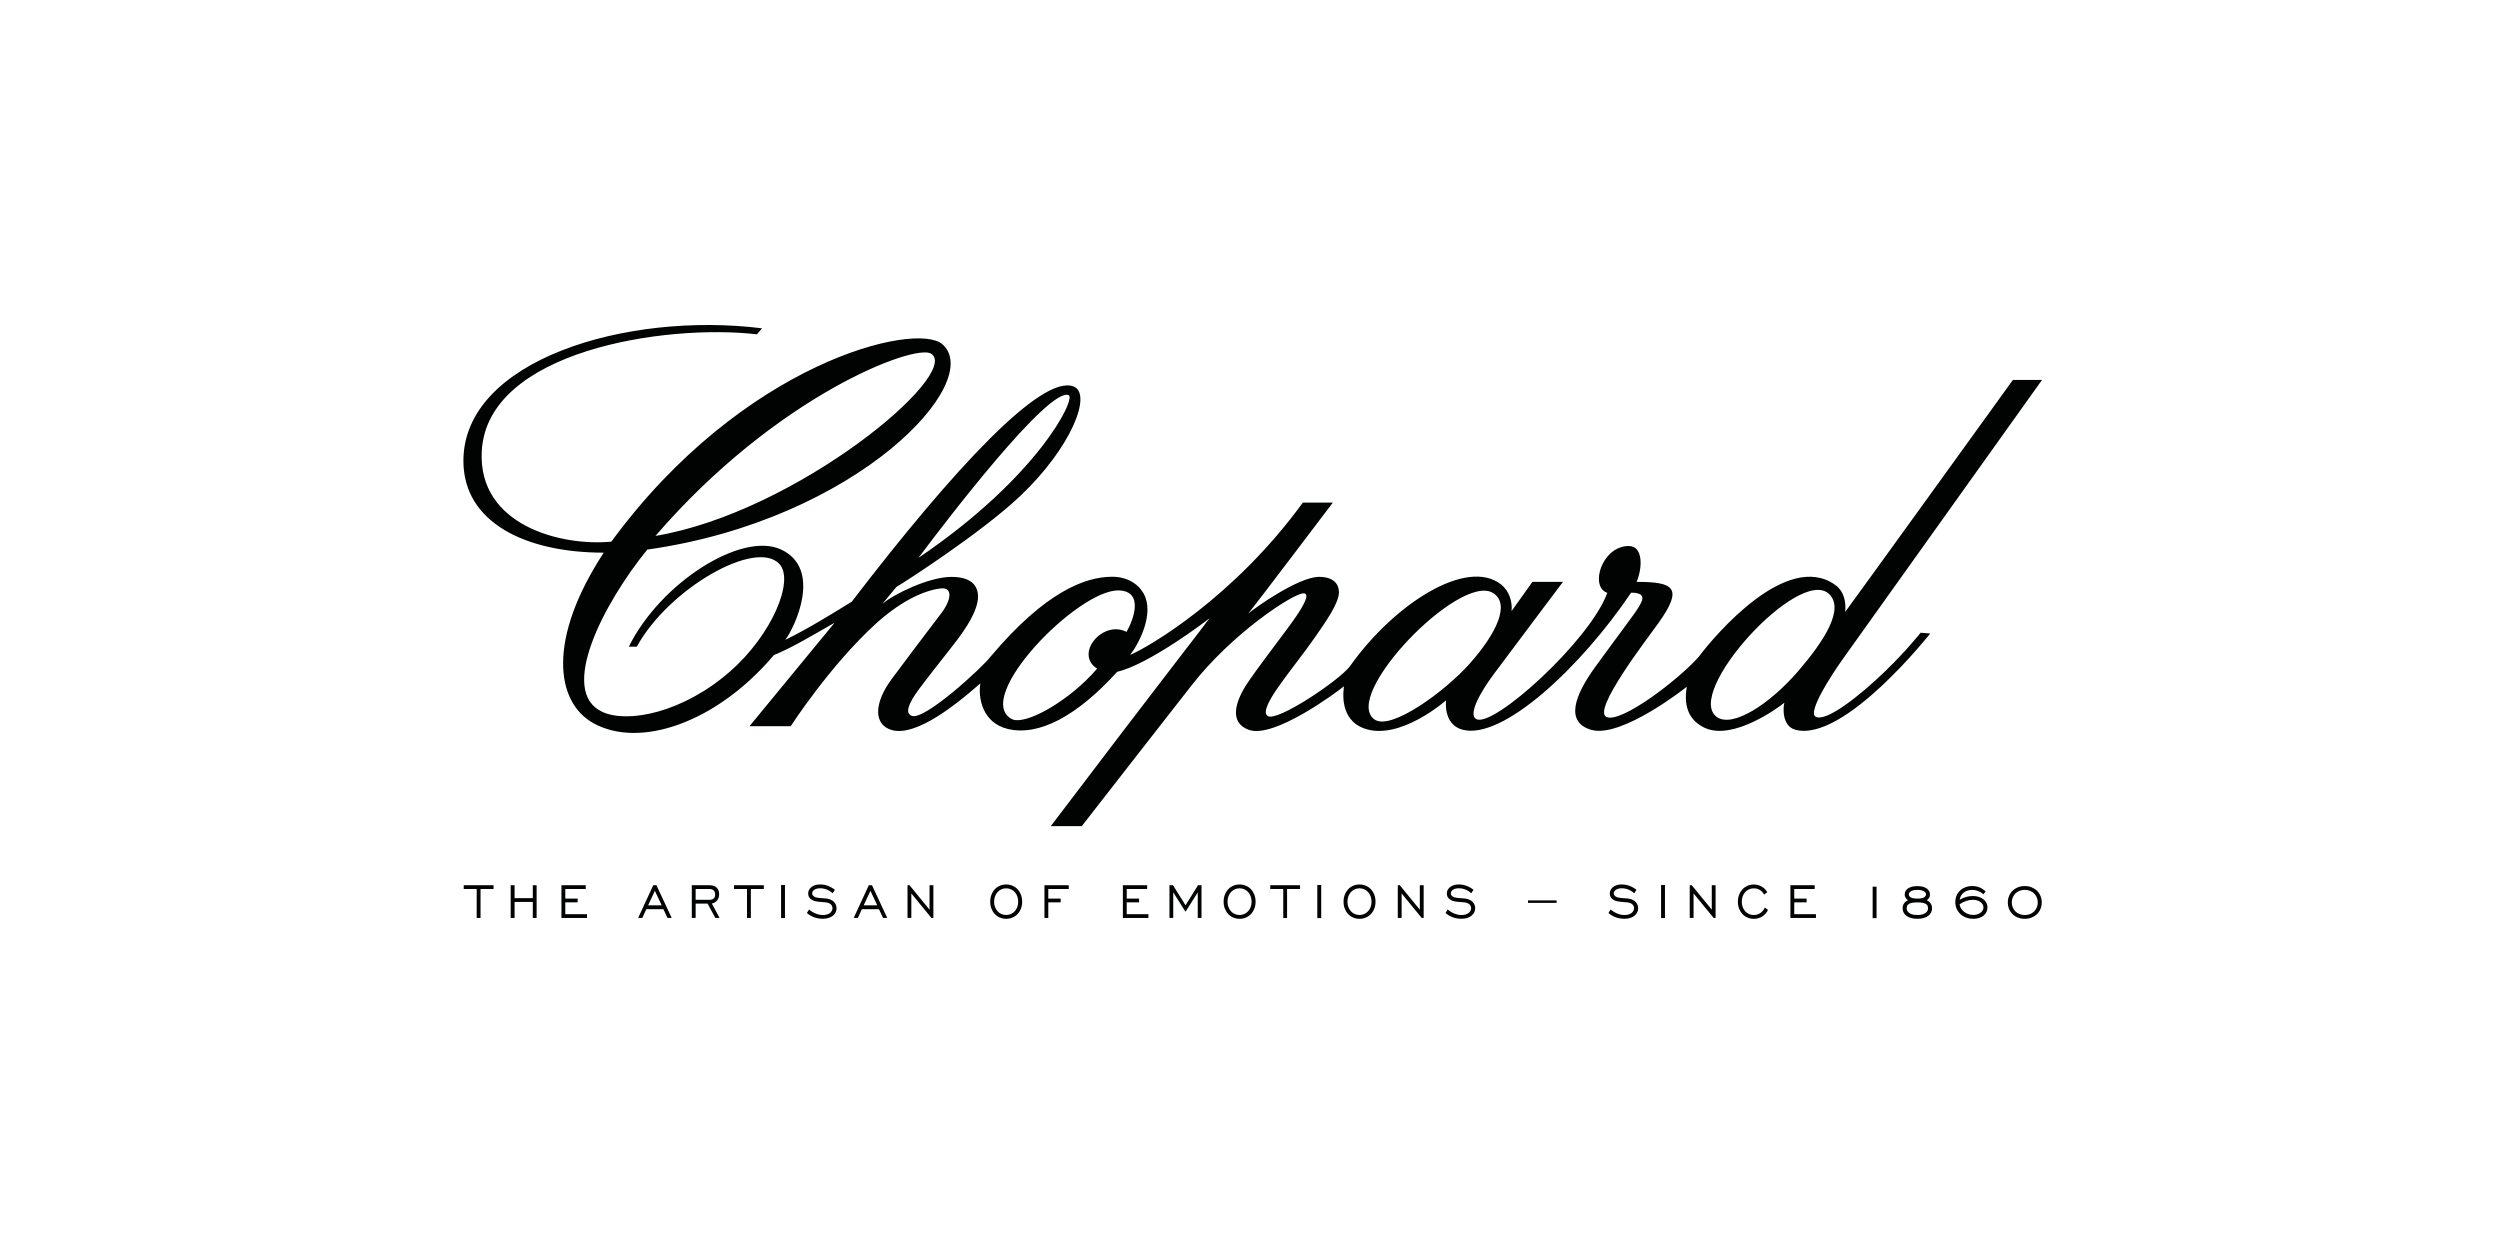
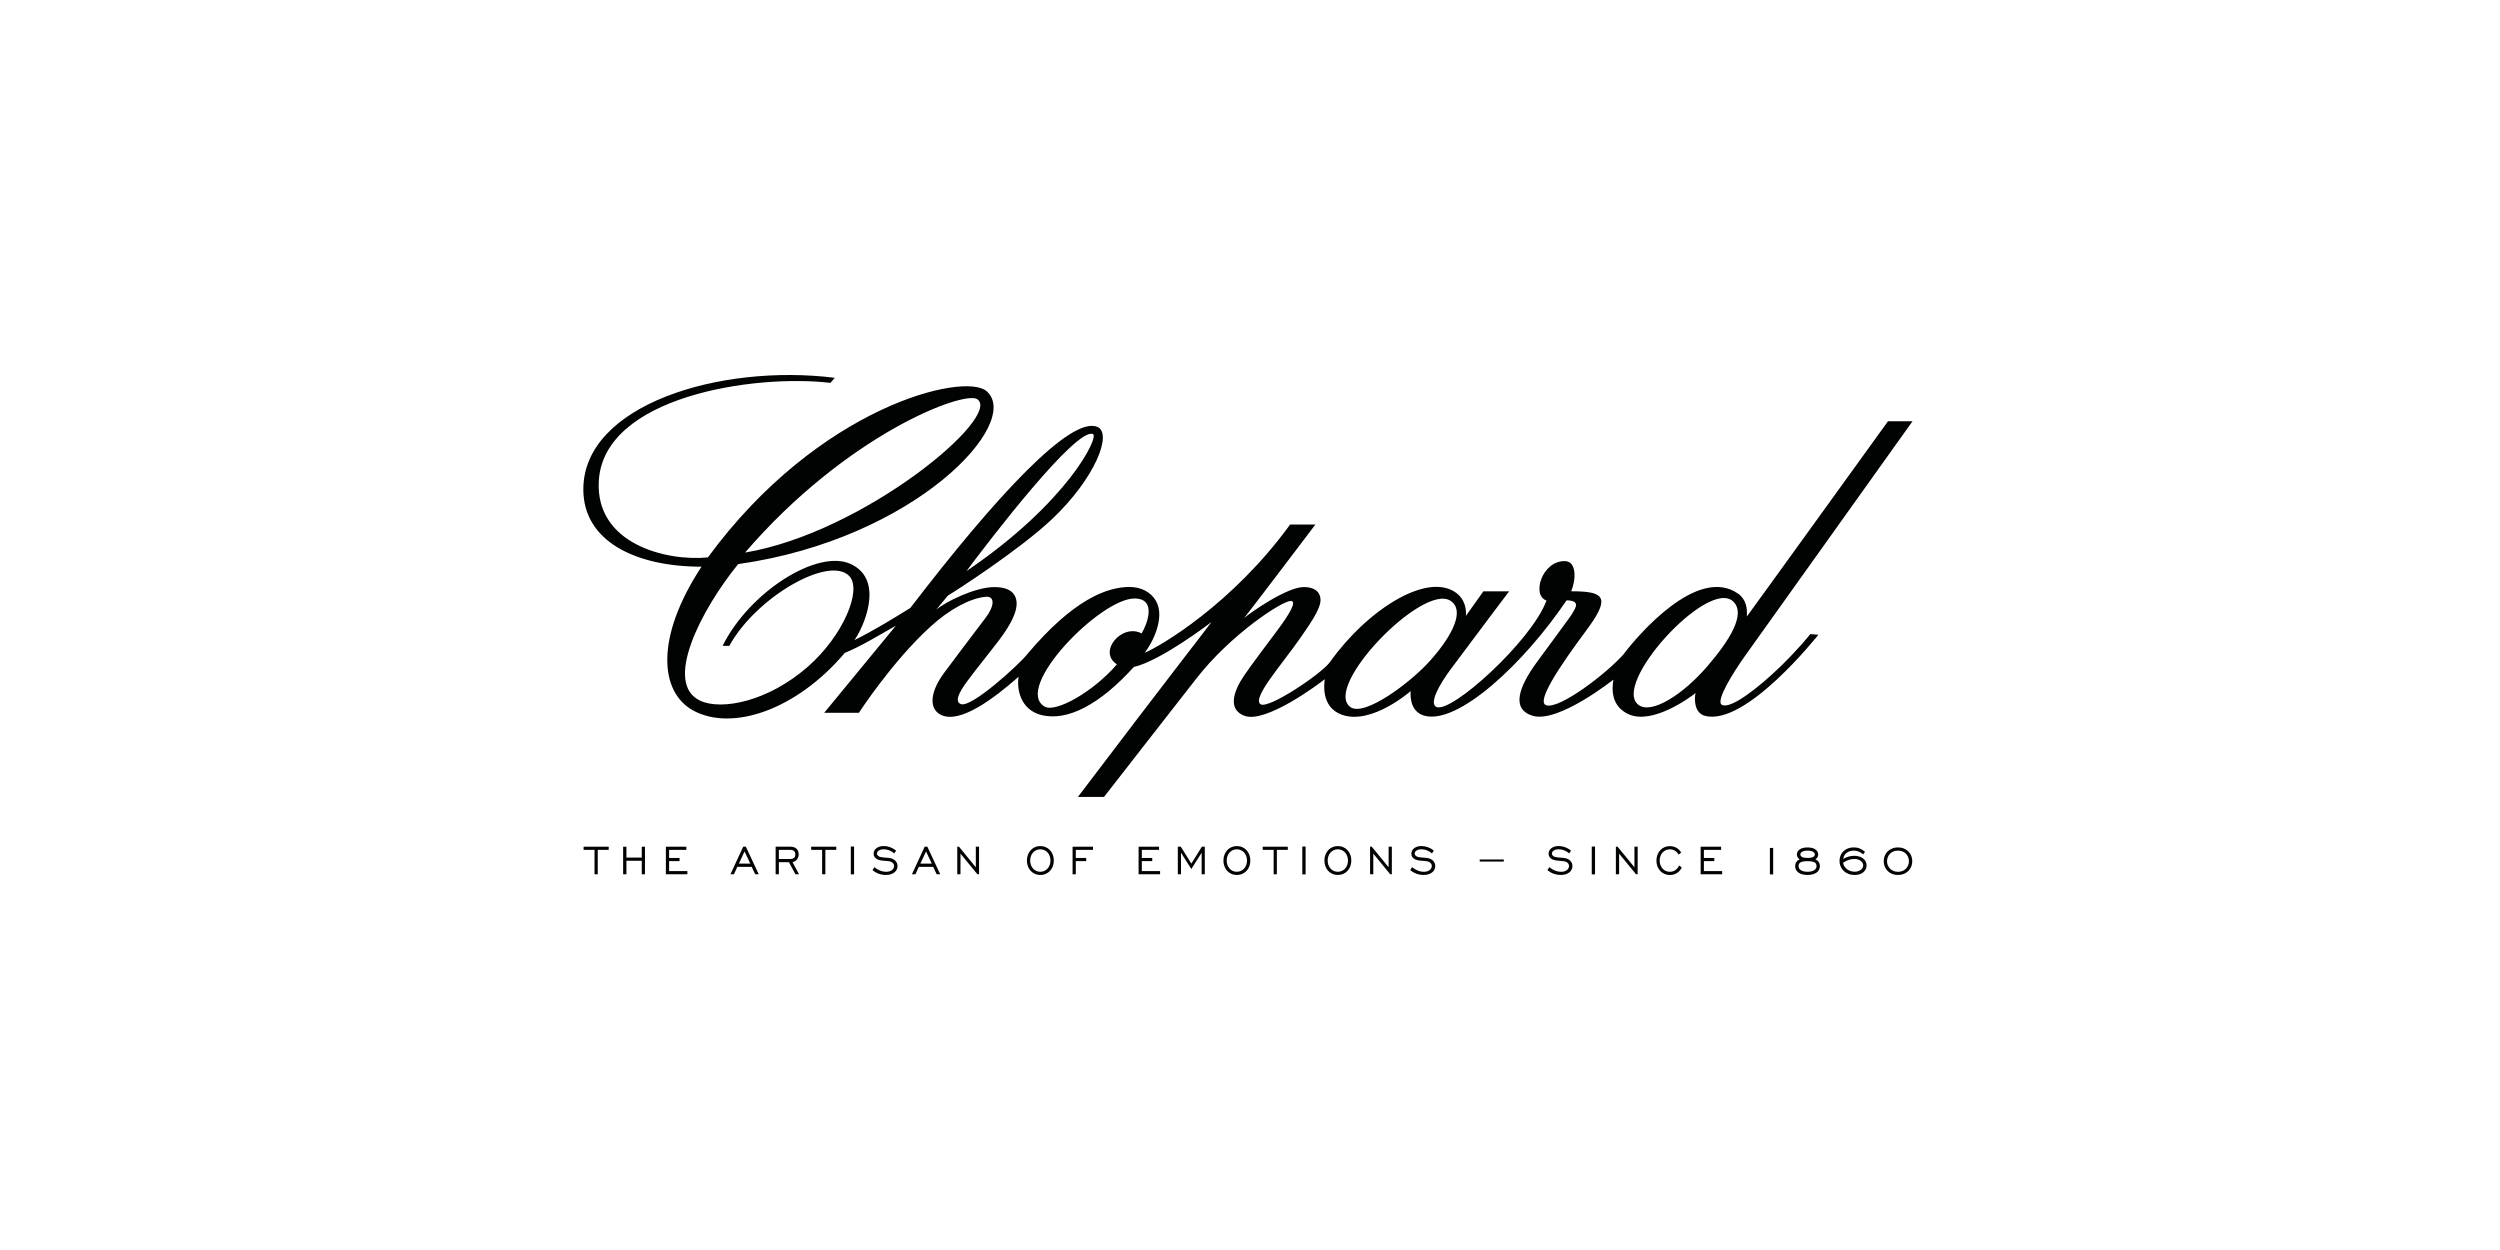
<svg xmlns="http://www.w3.org/2000/svg" width="300" height="150" viewBox="0 0 300 150" fill="none">
-   <path d="M241.548 45.593C241.548 45.593 221.603 73.24 221.422 73.43C221.536 72.328 221.339 70.981 220.206 70.176C214.428 66.079 205.848 76.147 203.836 78.83C201.474 81.507 194.647 86.753 192.809 86.054C190.948 85.346 197.634 76.698 199.024 74.75C202.045 70.513 200.859 69.825 196.395 69.825C197.103 68.151 197.2 65.521 195.452 65.521C192.214 65.521 190.727 70.423 192.876 71.141C190.808 76.855 179.233 87.354 177.164 86.298C176.145 85.777 177.569 83.15 179.29 80.848C182.992 75.886 187.553 69.828 187.553 69.828H183.887C183.887 69.828 181.699 72.882 181.391 73.33C181.492 72.217 181.134 70.914 180.102 70.115C175.978 66.921 167.294 72.471 162.008 79.929C160.775 81.607 153.323 86.612 152.147 85.934C151.439 85.526 152.347 83.942 153.417 82.412C154.753 80.497 156.508 78.346 157.888 76.344C159.094 74.593 160.674 72.384 160.674 71.068C160.674 70.126 160.07 69.223 158.278 69.223C155.833 69.223 150.54 72.966 149.788 73.637C150.546 72.725 159.939 60.315 159.939 60.315H156.337C148.097 71.666 137.792 77.694 135.617 78.586C136.679 77.23 138.567 73.627 137.241 71.235C136.552 69.995 135.172 69.21 133.455 69.21C130.224 69.21 125.435 71.014 118.903 78.757C117.827 80.157 110.973 86.445 109.43 85.907C108.554 85.603 109.012 84.41 110.275 82.706C111.799 80.651 113.61 78.442 114.886 76.752C117.586 73.17 117.66 71.422 117.055 70.379C116.62 69.631 115.658 69.227 114.181 69.227C111.435 69.227 107.188 71.338 105.894 72.458C105.894 72.458 107.488 70.543 107.565 70.436C108.377 69.972 117.723 63.974 122.421 59.526C128.529 53.746 131.102 47.28 128.837 46.381C125.044 44.881 114.532 56.132 102.212 72.201C99.632 73.794 97.006 75.418 94.236 76.785C95.382 75.265 98.73 68.224 93.691 65.925C88.97 63.77 79.25 69.935 75.46 77.6H76.416C80.212 70.663 90.651 64.669 93.504 67.65C95.392 69.621 92.626 76.174 87.627 80.558C81.956 85.533 75.347 86.829 72.296 85.433C66.94 82.984 72.396 72.448 77.672 65.952C102.967 62.373 118.264 45.743 113.065 41.292C109.881 38.565 89.157 43.454 73.362 64.996C67.394 65.578 57.346 63.072 57.811 54.153C58.436 42.094 79.834 38.839 90.831 40.119L91.446 39.398C75.113 37.359 55.609 43.23 55.609 55.303C55.609 62.704 63.06 66.32 72.45 66.32C65.713 76.598 66.592 84.233 71.233 86.796C76.76 89.844 85.942 86.786 92.866 78.613C95.138 77.674 97.414 76.287 100.154 74.727C94.744 81.286 89.936 87.147 89.936 87.147H94.881C94.881 87.147 99.586 79.869 105.102 74.844C107.762 72.421 110.643 70.851 112.921 70.61C114.281 70.466 114.251 71.876 112.945 73.597C110.8 76.434 108.614 79.298 106.99 81.5C105.019 84.173 104.808 86.616 106.616 87.458C109.296 88.704 113.987 85.222 117.646 82.004C117.356 83.702 117.867 86.733 120.934 87.474C124.623 88.363 129.204 85.974 134.063 80.614C137.892 79.736 144.923 74.389 145.147 74.185C145.086 74.339 139.175 81.877 126.094 99.136C126.094 99.143 129.813 99.136 129.813 99.136C129.813 99.136 142.938 82.285 142.948 82.299C147.803 76.033 155.124 71.235 156.407 71.201C157.39 71.175 156.22 73.106 154.576 75.315C152.755 77.761 150.88 80.223 149.788 81.827C148.237 84.106 147.419 86.689 149.851 87.578C152.899 88.694 160.547 82.953 161.279 82.352C161.226 82.8 160.631 86.328 163.732 87.424C167.979 88.931 173.529 84.043 173.529 84.043C173.529 84.043 173.145 86.89 175.447 87.548C180.249 88.921 189.722 80.05 195.736 71.118C197.785 71.131 196.993 72.227 196.618 72.886C196.247 73.547 193.912 76.605 191.416 80.05C188.92 83.495 187.81 86.652 190.931 87.575C194.573 88.651 202.419 82.412 202.419 82.412C201.948 85.089 202.954 86.602 204.591 87.351C207.966 88.891 213.376 84.942 214.128 84.323C213.957 84.898 213.824 87.144 215.458 87.575C221.302 89.115 231.627 76.02 231.627 76.02L230.474 75.926C230.474 75.926 228.88 77.971 226.204 80.564C223.083 83.585 219.086 86.696 217.87 86.001C216.921 85.46 219.604 81.233 221.158 79.054C222.458 77.226 245.046 45.589 245.046 45.589H241.548V45.593ZM78.658 64.308C93.177 47.45 109.831 41.192 111.742 42.445C115.411 44.857 95.666 61.451 78.658 64.308ZM110.212 66.945C113.516 62.524 125.833 46.425 128.239 47.417C129.154 47.791 124.637 57.171 110.212 66.945ZM135.179 75.829C132.365 74.346 128.867 78.452 131.654 80.237C128.316 84.14 122.926 87.164 121.359 86.261C116.784 83.622 129.375 70.724 134.24 70.851C137.334 70.924 135.991 74.463 135.179 75.829ZM176.356 79.645C173.429 82.943 166.919 87.712 164.955 86.342C160.888 83.511 175.176 68.682 179.163 71.158C181.268 72.465 179.594 75.996 176.356 79.645ZM215.802 80.514C212.31 84.571 207.919 87.321 206.065 86.068C201.928 83.271 215.852 67.937 219.461 71.255C221.405 73.043 218.879 76.939 215.802 80.514Z" fill="#010202" />
-   <path d="M55.646 106.227V106.678H57.203V110.156H57.664V106.678H59.224V106.227H55.646Z" fill="#010202" />
-   <path d="M63.936 106.227V107.777H61.75V106.227H61.282V110.156H61.75V108.232H63.936V110.156H64.393V106.227H63.936Z" fill="#010202" />
-   <path d="M67.374 106.227V110.156H70.438V109.702H67.835V108.282H69.319V107.831H67.835V106.678H70.288V106.227H67.374Z" fill="#010202" />
-   <path d="M78.585 106.898L79.403 108.639H77.776L78.585 106.898ZM78.391 106.227L76.576 110.156H77.071L77.559 109.1H79.604L80.105 110.156H80.606L78.772 106.227H78.391Z" fill="#010202" />
-   <path d="M85.111 107.978C85.582 107.978 85.819 107.764 85.819 107.336C85.819 107.132 85.762 106.972 85.645 106.855C85.528 106.738 85.358 106.681 85.134 106.681H83.477V107.978H85.111ZM83.016 106.227H85.137C85.505 106.227 85.789 106.324 85.993 106.514C86.197 106.705 86.297 106.975 86.297 107.319C86.297 107.46 86.277 107.59 86.237 107.714C86.197 107.837 86.136 107.944 86.063 108.041C85.989 108.138 85.896 108.222 85.789 108.288C85.682 108.355 85.558 108.402 85.421 108.425L86.347 110.153H85.839L84.91 108.432H83.477V110.153H83.016V106.227Z" fill="#010202" />
-   <path d="M88.081 106.227V106.678H89.641V110.156H90.103V106.678H91.66V106.227H88.081Z" fill="#010202" />
-   <path d="M94.196 106.203H93.728V110.17H94.196V106.203Z" fill="#010202" />
-   <path d="M97.086 109.141C97.35 109.361 97.624 109.525 97.908 109.635C98.189 109.749 98.466 109.802 98.74 109.802C98.921 109.802 99.081 109.782 99.221 109.742C99.362 109.702 99.485 109.642 99.582 109.568C99.679 109.495 99.756 109.405 99.813 109.304C99.866 109.204 99.896 109.097 99.896 108.98C99.896 108.8 99.826 108.646 99.683 108.512C99.539 108.382 99.322 108.302 99.031 108.279C98.871 108.265 98.72 108.252 98.583 108.242C98.443 108.232 98.309 108.222 98.182 108.205C98.052 108.192 97.932 108.172 97.821 108.142C97.708 108.115 97.604 108.078 97.507 108.028C97.156 107.847 96.979 107.577 96.979 107.219C96.979 107.069 97.013 106.929 97.08 106.798C97.146 106.668 97.243 106.551 97.367 106.451C97.491 106.35 97.644 106.274 97.821 106.217C97.999 106.16 98.196 106.133 98.416 106.133C98.73 106.133 99.038 106.187 99.335 106.297C99.632 106.407 99.916 106.564 100.187 106.775L99.92 107.183C99.459 106.788 98.957 106.594 98.423 106.594C98.129 106.594 97.895 106.655 97.721 106.772C97.547 106.892 97.46 107.032 97.46 107.196C97.46 107.333 97.521 107.45 97.641 107.547C97.718 107.61 97.811 107.657 97.915 107.684C98.019 107.714 98.135 107.734 98.266 107.751C98.393 107.764 98.533 107.777 98.683 107.784C98.834 107.791 98.994 107.804 99.165 107.824C99.556 107.874 99.856 108.005 100.067 108.218C100.277 108.432 100.388 108.69 100.388 108.99C100.388 109.161 100.351 109.321 100.277 109.475C100.204 109.628 100.1 109.762 99.96 109.876C99.823 109.989 99.653 110.08 99.449 110.15C99.245 110.217 99.011 110.253 98.75 110.253C98.383 110.253 98.042 110.197 97.728 110.086C97.41 109.976 97.11 109.799 96.822 109.562L97.086 109.141Z" fill="#010202" />
-   <path d="M104.451 106.898L105.27 108.639H103.642L104.451 106.898ZM104.257 106.227L102.443 110.156H102.937L103.425 109.1H105.47L105.971 110.156H106.472L104.638 106.227H104.257Z" fill="#010202" />
-   <path d="M111.545 106.227V109.164L109.142 106.227H108.902V110.156H109.36V107.216L111.772 110.156H112.006V106.227H111.545Z" fill="#010202" />
-   <path d="M120.74 109.799C120.948 109.799 121.138 109.759 121.312 109.679C121.489 109.598 121.639 109.488 121.77 109.348C121.9 109.208 122 109.04 122.074 108.843C122.147 108.649 122.184 108.436 122.184 108.202C122.184 107.968 122.147 107.754 122.074 107.557C122 107.36 121.9 107.193 121.77 107.049C121.643 106.909 121.489 106.795 121.312 106.718C121.135 106.638 120.944 106.598 120.74 106.598C120.533 106.598 120.343 106.638 120.166 106.718C119.989 106.798 119.838 106.909 119.708 107.049C119.578 107.189 119.477 107.36 119.404 107.557C119.33 107.754 119.294 107.968 119.294 108.202C119.294 108.436 119.33 108.649 119.404 108.843C119.477 109.037 119.578 109.208 119.708 109.351C119.835 109.495 119.989 109.605 120.166 109.682C120.343 109.759 120.533 109.799 120.74 109.799ZM120.74 110.257C120.466 110.257 120.209 110.207 119.975 110.103C119.738 109.999 119.538 109.859 119.367 109.675C119.197 109.492 119.066 109.278 118.969 109.027C118.873 108.776 118.826 108.502 118.826 108.198C118.826 107.901 118.876 107.627 118.969 107.376C119.066 107.122 119.2 106.905 119.367 106.721C119.534 106.538 119.738 106.394 119.975 106.29C120.213 106.187 120.466 106.137 120.74 106.137C121.014 106.137 121.272 106.187 121.506 106.29C121.743 106.391 121.947 106.534 122.117 106.721C122.291 106.905 122.421 107.122 122.518 107.376C122.615 107.63 122.662 107.904 122.662 108.198C122.662 108.499 122.615 108.776 122.518 109.027C122.421 109.278 122.288 109.492 122.117 109.675C121.947 109.859 121.743 109.999 121.506 110.103C121.272 110.207 121.014 110.257 120.74 110.257Z" fill="#010202" />
-   <path d="M125.335 106.227V110.156H125.796V108.282H127.28V107.831H125.796V106.678H128.249V106.227H125.335Z" fill="#010202" />
-   <path d="M134.745 106.227V110.156H137.809V109.702H135.206V108.282H136.689V107.831H135.206V106.678H137.658V106.227H134.745Z" fill="#010202" />
-   <path d="M143.763 106.227L142.26 108.633L140.763 106.227H140.335V110.156H140.789V107.086L142.26 109.411L143.73 107.086V110.156H144.181V106.227H143.763Z" fill="#010202" />
-   <path d="M148.749 109.799C148.956 109.799 149.146 109.759 149.32 109.679C149.497 109.598 149.647 109.488 149.778 109.348C149.908 109.208 150.008 109.04 150.082 108.843C150.155 108.649 150.192 108.436 150.192 108.202C150.192 107.968 150.155 107.754 150.082 107.557C150.008 107.36 149.908 107.193 149.778 107.049C149.651 106.909 149.497 106.795 149.32 106.718C149.143 106.638 148.952 106.598 148.749 106.598C148.541 106.598 148.351 106.638 148.174 106.718C147.997 106.798 147.846 106.909 147.716 107.049C147.586 107.189 147.486 107.36 147.412 107.557C147.339 107.754 147.302 107.968 147.302 108.202C147.302 108.436 147.339 108.649 147.412 108.843C147.486 109.037 147.586 109.208 147.716 109.351C147.843 109.495 147.997 109.605 148.174 109.682C148.351 109.759 148.541 109.799 148.749 109.799ZM148.749 110.257C148.475 110.257 148.217 110.207 147.983 110.103C147.746 109.999 147.546 109.859 147.375 109.675C147.205 109.492 147.075 109.278 146.978 109.027C146.881 108.776 146.834 108.502 146.834 108.198C146.834 107.901 146.884 107.627 146.978 107.376C147.075 107.122 147.208 106.905 147.375 106.721C147.542 106.538 147.746 106.394 147.983 106.29C148.221 106.187 148.475 106.137 148.749 106.137C149.023 106.137 149.28 106.187 149.514 106.29C149.751 106.391 149.955 106.534 150.125 106.721C150.296 106.905 150.429 107.122 150.526 107.376C150.623 107.63 150.67 107.904 150.67 108.198C150.67 108.499 150.623 108.776 150.526 109.027C150.429 109.278 150.296 109.492 150.125 109.675C149.955 109.859 149.748 109.999 149.514 110.103C149.28 110.207 149.026 110.257 148.749 110.257Z" fill="#010202" />
-   <path d="M152.431 106.227V106.678H153.991V110.156H154.449V106.678H156.01V106.227H152.431Z" fill="#010202" />
-   <path d="M158.546 106.203H158.078V110.17H158.546V106.203Z" fill="#010202" />
-   <path d="M163.14 109.799C163.348 109.799 163.538 109.759 163.712 109.679C163.889 109.598 164.039 109.488 164.17 109.348C164.3 109.208 164.4 109.04 164.474 108.843C164.547 108.649 164.584 108.436 164.584 108.202C164.584 107.968 164.547 107.754 164.474 107.557C164.4 107.36 164.3 107.193 164.17 107.049C164.043 106.909 163.889 106.795 163.712 106.718C163.535 106.638 163.344 106.598 163.14 106.598C162.933 106.598 162.743 106.638 162.566 106.718C162.389 106.798 162.238 106.909 162.108 107.049C161.978 107.189 161.877 107.36 161.804 107.557C161.73 107.754 161.694 107.968 161.694 108.202C161.694 108.436 161.73 108.649 161.804 108.843C161.877 109.037 161.978 109.208 162.108 109.351C162.235 109.495 162.389 109.605 162.566 109.682C162.743 109.759 162.933 109.799 163.14 109.799ZM163.14 110.257C162.866 110.257 162.609 110.207 162.375 110.103C162.138 109.999 161.937 109.859 161.767 109.675C161.597 109.492 161.466 109.278 161.369 109.027C161.272 108.776 161.226 108.502 161.226 108.198C161.226 107.901 161.276 107.627 161.369 107.376C161.466 107.122 161.6 106.905 161.767 106.721C161.934 106.538 162.138 106.394 162.375 106.29C162.612 106.187 162.866 106.137 163.14 106.137C163.414 106.137 163.668 106.187 163.906 106.29C164.143 106.391 164.347 106.534 164.517 106.721C164.691 106.905 164.821 107.122 164.918 107.376C165.015 107.63 165.062 107.904 165.062 108.198C165.062 108.499 165.015 108.776 164.918 109.027C164.821 109.278 164.687 109.492 164.517 109.675C164.347 109.859 164.143 109.999 163.906 110.103C163.668 110.207 163.414 110.257 163.14 110.257Z" fill="#010202" />
-   <path d="M170.378 106.227V109.164L167.975 106.227H167.735V110.156H168.196V107.216L170.605 110.156H170.839V106.227H170.378Z" fill="#010202" />
-   <path d="M173.723 109.141C173.987 109.361 174.261 109.525 174.545 109.635C174.825 109.749 175.103 109.802 175.377 109.802C175.557 109.802 175.717 109.782 175.858 109.742C175.998 109.702 176.122 109.642 176.219 109.568C176.316 109.495 176.392 109.405 176.449 109.304C176.503 109.204 176.533 109.097 176.533 108.98C176.533 108.8 176.463 108.646 176.319 108.512C176.175 108.382 175.958 108.302 175.667 108.279C175.507 108.265 175.357 108.252 175.22 108.242C175.079 108.232 174.946 108.222 174.819 108.205C174.688 108.192 174.568 108.172 174.458 108.142C174.347 108.115 174.244 108.078 174.147 108.028C173.796 107.847 173.619 107.577 173.619 107.219C173.619 107.069 173.652 106.929 173.719 106.798C173.786 106.668 173.883 106.551 174.007 106.451C174.134 106.35 174.284 106.274 174.458 106.217C174.635 106.16 174.832 106.133 175.052 106.133C175.367 106.133 175.674 106.187 175.971 106.297C176.269 106.407 176.553 106.564 176.823 106.775L176.556 107.183C176.095 106.788 175.594 106.594 175.059 106.594C174.765 106.594 174.531 106.655 174.357 106.772C174.184 106.892 174.097 107.032 174.097 107.196C174.097 107.333 174.157 107.45 174.277 107.547C174.354 107.61 174.448 107.657 174.551 107.684C174.655 107.714 174.772 107.734 174.902 107.751C175.029 107.764 175.169 107.777 175.32 107.784C175.47 107.791 175.631 107.804 175.801 107.824C176.192 107.874 176.493 108.005 176.703 108.218C176.917 108.432 177.024 108.69 177.024 108.99C177.024 109.161 176.987 109.321 176.914 109.475C176.84 109.628 176.737 109.762 176.596 109.876C176.459 109.989 176.289 110.08 176.085 110.15C175.881 110.217 175.651 110.253 175.387 110.253C175.019 110.253 174.678 110.197 174.364 110.086C174.047 109.976 173.746 109.799 173.459 109.562L173.723 109.141Z" fill="#010202" />
-   <path d="M186.795 108.048H183.359V108.345H186.795V108.048Z" fill="#010202" />
-   <path d="M193.277 109.141C193.541 109.361 193.815 109.525 194.099 109.635C194.38 109.749 194.657 109.802 194.931 109.802C195.111 109.802 195.272 109.782 195.412 109.742C195.552 109.702 195.676 109.642 195.773 109.568C195.87 109.495 195.947 109.405 196.004 109.304C196.057 109.204 196.087 109.097 196.087 108.98C196.087 108.8 196.017 108.646 195.873 108.512C195.73 108.382 195.512 108.302 195.222 108.279C195.061 108.265 194.911 108.252 194.774 108.242C194.634 108.232 194.5 108.222 194.373 108.205C194.243 108.192 194.122 108.172 194.012 108.142C193.902 108.115 193.798 108.078 193.701 108.028C193.35 107.847 193.173 107.577 193.173 107.219C193.173 107.069 193.207 106.929 193.274 106.798C193.34 106.668 193.437 106.551 193.561 106.451C193.685 106.35 193.838 106.274 194.012 106.217C194.189 106.16 194.386 106.133 194.607 106.133C194.921 106.133 195.228 106.187 195.526 106.297C195.823 106.407 196.107 106.564 196.378 106.775L196.11 107.183C195.649 106.788 195.148 106.594 194.614 106.594C194.319 106.594 194.086 106.655 193.912 106.772C193.738 106.892 193.651 107.032 193.651 107.196C193.651 107.333 193.711 107.45 193.832 107.547C193.908 107.61 194.002 107.657 194.106 107.684C194.209 107.714 194.326 107.734 194.456 107.751C194.583 107.764 194.724 107.777 194.874 107.784C195.025 107.791 195.185 107.804 195.355 107.824C195.746 107.874 196.047 108.005 196.258 108.218C196.468 108.432 196.578 108.69 196.578 108.99C196.578 109.161 196.542 109.321 196.468 109.475C196.394 109.628 196.291 109.762 196.151 109.876C196.014 109.989 195.843 110.08 195.639 110.15C195.436 110.217 195.205 110.253 194.941 110.253C194.573 110.253 194.233 110.197 193.918 110.086C193.601 109.976 193.3 109.799 193.013 109.562L193.277 109.141Z" fill="#010202" />
-   <path d="M199.796 106.203H199.328V110.17H199.796V106.203Z" fill="#010202" />
-   <path d="M205.413 106.227V109.164L203.011 106.227H202.767V110.156H203.228V107.216L205.64 110.156H205.871V106.227H205.413Z" fill="#010202" />
-   <path d="M212.163 109.194C211.989 109.538 211.755 109.802 211.461 109.986C211.17 110.17 210.833 110.26 210.459 110.26C210.185 110.26 209.927 110.21 209.694 110.106C209.456 110.003 209.256 109.862 209.085 109.682C208.918 109.498 208.785 109.284 208.688 109.034C208.591 108.783 208.544 108.509 208.544 108.205C208.544 107.911 208.591 107.634 208.688 107.383C208.785 107.129 208.918 106.912 209.085 106.728C209.256 106.544 209.46 106.401 209.694 106.297C209.931 106.193 210.185 106.143 210.459 106.143C210.803 106.143 211.114 106.224 211.394 106.384C211.675 106.544 211.906 106.772 212.076 107.062L211.692 107.353C211.571 107.116 211.404 106.932 211.187 106.798C210.97 106.668 210.726 106.601 210.455 106.601C210.248 106.601 210.058 106.641 209.881 106.721C209.704 106.802 209.553 106.912 209.426 107.052C209.296 107.193 209.196 107.363 209.122 107.56C209.049 107.757 209.012 107.971 209.012 108.205C209.012 108.439 209.049 108.653 209.122 108.847C209.196 109.04 209.296 109.211 209.426 109.354C209.553 109.498 209.707 109.608 209.881 109.685C210.058 109.762 210.248 109.802 210.455 109.802C210.743 109.802 211 109.725 211.227 109.575C211.454 109.425 211.642 109.201 211.789 108.903L212.163 109.194Z" fill="#010202" />
-   <path d="M214.849 106.227V110.156H217.913V109.702H215.31V108.282H216.794V107.831H215.31V106.678H217.763V106.227H214.849Z" fill="#010202" />
-   <path d="M225.185 106.401H224.717V110.176H225.185V106.401Z" fill="#010202" />
-   <path d="M231.122 107.319C231.122 107.172 231.035 107.049 230.858 106.945C230.681 106.842 230.424 106.788 230.086 106.788C229.752 106.788 229.495 106.842 229.321 106.945C229.144 107.049 229.057 107.179 229.057 107.336C229.057 107.487 229.144 107.607 229.314 107.697C229.485 107.787 229.742 107.831 230.086 107.831C230.43 107.831 230.688 107.787 230.861 107.697C231.035 107.603 231.122 107.48 231.122 107.319ZM228.8 108.997C228.8 109.231 228.91 109.421 229.131 109.572C229.351 109.722 229.669 109.799 230.086 109.799C230.501 109.799 230.818 109.722 231.039 109.572C231.256 109.421 231.366 109.231 231.366 108.997C231.366 108.726 231.259 108.539 231.042 108.439C230.828 108.339 230.511 108.288 230.09 108.288C229.669 108.288 229.348 108.339 229.131 108.439C228.91 108.539 228.8 108.723 228.8 108.997ZM231.212 108.028C231.633 108.235 231.844 108.559 231.844 108.99C231.844 109.174 231.804 109.344 231.727 109.501C231.65 109.655 231.533 109.789 231.383 109.902C231.232 110.013 231.049 110.1 230.828 110.163C230.611 110.227 230.364 110.257 230.083 110.257C229.518 110.257 229.084 110.14 228.776 109.906C228.469 109.672 228.315 109.368 228.315 108.994C228.315 108.552 228.529 108.228 228.954 108.025C228.693 107.844 228.563 107.617 228.563 107.34C228.563 107.042 228.696 106.802 228.957 106.614C229.221 106.427 229.595 106.334 230.08 106.334C230.564 106.334 230.938 106.427 231.202 106.614C231.466 106.802 231.597 107.042 231.597 107.34C231.603 107.617 231.473 107.847 231.212 108.028Z" fill="#010202" />
-   <path d="M235.152 108.506C235.169 108.683 235.226 108.847 235.319 109C235.413 109.157 235.536 109.294 235.683 109.411C235.83 109.532 236.001 109.625 236.191 109.692C236.382 109.759 236.586 109.792 236.806 109.792C236.983 109.792 237.147 109.769 237.297 109.715C237.448 109.665 237.575 109.595 237.682 109.515C237.788 109.435 237.872 109.338 237.929 109.227C237.986 109.117 238.016 109.004 238.016 108.89C238.016 108.763 237.986 108.646 237.919 108.532C237.855 108.419 237.765 108.322 237.655 108.242C237.541 108.158 237.411 108.095 237.257 108.048C237.103 108.001 236.936 107.978 236.759 107.978C236.485 107.978 236.218 108.021 235.957 108.108C235.697 108.202 235.429 108.332 235.152 108.506ZM238.012 107.313C237.805 107.139 237.591 107.005 237.367 106.919C237.144 106.832 236.92 106.788 236.696 106.788C236.268 106.788 235.921 106.892 235.65 107.106C235.379 107.316 235.219 107.604 235.162 107.968C235.433 107.817 235.693 107.704 235.944 107.634C236.195 107.56 236.465 107.523 236.746 107.523C237.007 107.523 237.244 107.557 237.458 107.627C237.671 107.694 237.855 107.791 238.009 107.911C238.163 108.031 238.283 108.175 238.37 108.345C238.457 108.516 238.497 108.693 238.497 108.887C238.497 109.08 238.457 109.261 238.38 109.428C238.303 109.595 238.189 109.739 238.046 109.862C237.902 109.983 237.725 110.08 237.514 110.15C237.304 110.22 237.07 110.257 236.806 110.257C236.475 110.257 236.178 110.203 235.914 110.1C235.647 109.996 235.419 109.852 235.229 109.669C235.038 109.485 234.891 109.274 234.791 109.034C234.688 108.793 234.637 108.536 234.637 108.265C234.637 107.984 234.688 107.724 234.784 107.483C234.885 107.246 235.022 107.042 235.202 106.872C235.379 106.701 235.593 106.568 235.844 106.471C236.094 106.374 236.368 106.324 236.672 106.324C236.983 106.324 237.267 106.377 237.524 106.481C237.782 106.584 238.032 106.748 238.28 106.965L238.012 107.313Z" fill="#010202" />
-   <path d="M242.971 109.805C243.205 109.805 243.415 109.769 243.606 109.689C243.796 109.612 243.96 109.505 244.097 109.368C244.234 109.231 244.341 109.07 244.418 108.887C244.495 108.703 244.532 108.506 244.532 108.295C244.532 108.088 244.495 107.891 244.418 107.704C244.341 107.52 244.237 107.36 244.1 107.223C243.967 107.086 243.803 106.979 243.609 106.902C243.415 106.825 243.205 106.785 242.971 106.785C242.737 106.785 242.523 106.825 242.333 106.902C242.139 106.979 241.975 107.086 241.842 107.223C241.708 107.36 241.601 107.52 241.528 107.704C241.451 107.887 241.414 108.085 241.414 108.295C241.414 108.506 241.451 108.699 241.528 108.887C241.604 109.07 241.711 109.231 241.848 109.368C241.985 109.505 242.149 109.612 242.343 109.689C242.53 109.765 242.74 109.805 242.971 109.805ZM242.971 110.257C242.667 110.257 242.393 110.206 242.142 110.106C241.892 110.006 241.678 109.869 241.501 109.692C241.324 109.515 241.183 109.308 241.086 109.067C240.986 108.83 240.939 108.572 240.939 108.295C240.939 108.018 240.99 107.761 241.086 107.52C241.183 107.279 241.324 107.072 241.501 106.895C241.681 106.721 241.895 106.581 242.142 106.481C242.393 106.377 242.667 106.327 242.971 106.327C243.272 106.327 243.549 106.377 243.8 106.481C244.05 106.584 244.264 106.721 244.445 106.895C244.625 107.069 244.765 107.279 244.862 107.52C244.959 107.761 245.009 108.021 245.009 108.295C245.009 108.572 244.959 108.83 244.862 109.067C244.762 109.304 244.625 109.515 244.445 109.692C244.264 109.869 244.047 110.006 243.8 110.106C243.549 110.206 243.272 110.257 242.971 110.257Z" fill="#010202" />
+   <path d="M226.558 50.551C226.558 50.551 209.765 73.83 209.613 73.99C209.708 73.061 209.542 71.928 208.589 71.25C203.724 67.8 196.499 76.277 194.805 78.537C192.816 80.79 187.068 85.207 185.521 84.619C183.954 84.023 189.584 76.742 190.754 75.101C193.297 71.534 192.299 70.954 188.54 70.954C189.136 69.545 189.218 67.331 187.746 67.331C185.02 67.331 183.768 71.458 185.577 72.063C183.836 76.874 174.09 85.714 172.348 84.825C171.49 84.386 172.689 82.174 174.138 80.236C177.255 76.058 181.095 70.957 181.095 70.957H178.009C178.009 70.957 176.166 73.528 175.907 73.906C175.992 72.969 175.691 71.871 174.821 71.199C171.35 68.509 164.037 73.183 159.586 79.462C158.548 80.874 152.274 85.089 151.284 84.518C150.687 84.175 151.453 82.841 152.353 81.552C153.478 79.94 154.955 78.129 156.117 76.443C157.133 74.969 158.464 73.109 158.464 72.001C158.464 71.207 157.955 70.448 156.447 70.448C154.387 70.448 149.931 73.599 149.298 74.164C149.936 73.396 157.845 62.947 157.845 62.947H154.812C147.874 72.504 139.197 77.58 137.366 78.331C138.26 77.189 139.85 74.156 138.733 72.141C138.153 71.098 136.991 70.436 135.545 70.436C132.825 70.436 128.793 71.956 123.293 78.475C122.387 79.653 116.616 84.948 115.317 84.495C114.579 84.239 114.965 83.235 116.028 81.8C117.311 80.07 118.836 78.21 119.911 76.787C122.184 73.77 122.246 72.299 121.737 71.421C121.371 70.791 120.561 70.451 119.317 70.451C117.005 70.451 113.429 72.229 112.34 73.171C112.34 73.171 113.682 71.559 113.747 71.469C114.43 71.078 122.3 66.028 126.255 62.283C131.398 57.416 133.565 51.972 131.657 51.215C128.464 49.952 119.613 59.425 109.239 72.955C107.067 74.297 104.856 75.664 102.524 76.815C103.489 75.534 106.308 69.607 102.065 67.671C98.09 65.856 89.905 71.047 86.715 77.501H87.519C90.716 71.66 99.505 66.613 101.908 69.123C103.497 70.783 101.168 76.3 96.959 79.991C92.184 84.18 86.619 85.272 84.05 84.096C79.54 82.034 84.135 73.163 88.577 67.693C109.875 64.68 122.755 50.678 118.378 46.93C115.696 44.634 98.247 48.75 84.948 66.889C79.923 67.378 71.463 65.268 71.854 57.759C72.38 47.605 90.398 44.865 99.657 45.943L100.174 45.335C86.422 43.619 70 48.562 70 58.727C70 64.959 76.274 68.003 84.18 68.003C78.508 76.657 79.248 83.086 83.156 85.244C87.809 87.81 95.541 85.235 101.37 78.354C103.283 77.563 105.199 76.395 107.506 75.082C102.951 80.604 98.903 85.539 98.903 85.539H103.067C103.067 85.539 107.028 79.412 111.673 75.18C113.913 73.14 116.338 71.818 118.257 71.615C119.402 71.494 119.376 72.682 118.276 74.131C116.47 76.519 114.63 78.93 113.263 80.784C111.603 83.035 111.425 85.092 112.948 85.801C115.204 86.85 119.154 83.919 122.235 81.209C121.99 82.638 122.421 85.19 125.003 85.815C128.109 86.563 131.967 84.552 136.057 80.039C139.282 79.299 145.201 74.797 145.39 74.626C145.339 74.755 140.362 81.102 129.347 95.634C129.347 95.639 132.479 95.634 132.479 95.634C132.479 95.634 143.53 81.446 143.538 81.457C147.626 76.182 153.791 72.141 154.871 72.113C155.698 72.091 154.713 73.717 153.329 75.577C151.796 77.636 150.218 79.71 149.298 81.06C147.992 82.979 147.303 85.154 149.351 85.902C151.917 86.842 158.357 82.008 158.973 81.502C158.928 81.879 158.427 84.85 161.038 85.773C164.614 87.042 169.287 82.925 169.287 82.925C169.287 82.925 168.964 85.323 170.902 85.877C174.945 87.033 182.921 79.563 187.986 72.043C189.71 72.054 189.043 72.977 188.728 73.531C188.416 74.088 186.449 76.663 184.348 79.563C182.246 82.464 181.312 85.123 183.94 85.899C187.006 86.805 193.612 81.552 193.612 81.552C193.216 83.806 194.063 85.081 195.441 85.711C198.283 87.008 202.838 83.682 203.471 83.162C203.327 83.646 203.215 85.536 204.591 85.899C209.511 87.196 218.205 76.17 218.205 76.17L217.234 76.092C217.234 76.092 215.892 77.813 213.639 79.997C211.011 82.54 207.646 85.159 206.622 84.574C205.823 84.118 208.082 80.559 209.39 78.725C210.485 77.186 229.504 50.548 229.504 50.548H226.558V50.551ZM89.407 66.309C101.632 52.115 115.654 46.846 117.263 47.901C120.353 49.932 103.728 63.904 89.407 66.309ZM115.975 68.529C118.757 64.807 129.128 51.252 131.154 52.087C131.924 52.402 128.121 60.3 115.975 68.529ZM136.997 76.01C134.628 74.761 131.682 78.219 134.029 79.721C131.218 83.007 126.68 85.553 125.361 84.794C121.509 82.571 132.11 71.711 136.207 71.818C138.812 71.88 137.681 74.859 136.997 76.01ZM171.667 79.223C169.203 82 163.722 86.015 162.068 84.861C158.644 82.478 170.674 69.992 174.031 72.077C175.803 73.177 174.394 76.151 171.667 79.223ZM204.88 79.954C201.94 83.37 198.243 85.686 196.682 84.63C193.199 82.276 204.923 69.365 207.961 72.158C209.599 73.664 207.472 76.944 204.88 79.954Z" fill="#010202" />
+   <path d="M70.031 101.604V101.984H71.342V104.913H71.73V101.984H73.044V101.604H70.031Z" fill="#010202" />
+   <path d="M77.011 101.604V102.91H75.171V101.604H74.777V104.913H75.171V103.292H77.011V104.913H77.397V101.604H77.011Z" fill="#010202" />
+   <path d="M79.906 101.604V104.913H82.486V104.53H80.294V103.334H81.544V102.955H80.294V101.984H82.36V101.604H79.906Z" fill="#010202" />
+   <path d="M89.345 102.17L90.035 103.635H88.665L89.345 102.17ZM89.182 101.604L87.654 104.913H88.071L88.482 104.024H90.204L90.626 104.913H91.048L89.503 101.604H89.182Z" fill="#010202" />
+   <path d="M94.84 103.078C95.237 103.078 95.437 102.898 95.437 102.538C95.437 102.367 95.389 102.232 95.29 102.133C95.192 102.035 95.048 101.987 94.86 101.987H93.464V103.078H94.84ZM93.076 101.604H94.863C95.172 101.604 95.411 101.686 95.583 101.846C95.755 102.006 95.839 102.234 95.839 102.524C95.839 102.642 95.822 102.752 95.788 102.856C95.755 102.96 95.704 103.05 95.642 103.132C95.58 103.213 95.501 103.284 95.411 103.34C95.321 103.396 95.217 103.436 95.102 103.455L95.881 104.91H95.454L94.671 103.461H93.464V104.91H93.076V101.604V101.604Z" fill="#010202" />
+   <path d="M97.341 101.604V101.984H98.655V104.913H99.043V101.984H100.354V101.604H97.341Z" fill="#010202" />
+   <path d="M102.49 101.584H102.096V104.924H102.49V101.584Z" fill="#010202" />
+   <path d="M104.923 104.058C105.146 104.243 105.376 104.381 105.616 104.474C105.852 104.57 106.085 104.615 106.316 104.615C106.468 104.615 106.603 104.598 106.721 104.564C106.839 104.53 106.944 104.48 107.025 104.418C107.107 104.356 107.171 104.28 107.219 104.195C107.264 104.111 107.29 104.021 107.29 103.922C107.29 103.771 107.23 103.641 107.109 103.529C106.989 103.419 106.806 103.351 106.561 103.332C106.426 103.32 106.299 103.309 106.184 103.301C106.066 103.292 105.953 103.284 105.846 103.27C105.737 103.258 105.635 103.242 105.542 103.216C105.447 103.194 105.36 103.163 105.278 103.121C104.983 102.969 104.833 102.741 104.833 102.44C104.833 102.313 104.862 102.195 104.918 102.085C104.974 101.976 105.056 101.877 105.16 101.793C105.264 101.708 105.393 101.644 105.542 101.596C105.692 101.548 105.858 101.525 106.043 101.525C106.308 101.525 106.567 101.57 106.817 101.663C107.067 101.756 107.306 101.888 107.534 102.066L107.309 102.409C106.921 102.077 106.499 101.914 106.049 101.914C105.801 101.914 105.604 101.964 105.458 102.063C105.312 102.164 105.239 102.282 105.239 102.42C105.239 102.535 105.289 102.634 105.39 102.715C105.455 102.769 105.534 102.808 105.621 102.831C105.708 102.856 105.807 102.873 105.917 102.887C106.024 102.898 106.142 102.91 106.268 102.915C106.395 102.921 106.53 102.932 106.673 102.949C107.003 102.991 107.256 103.101 107.433 103.281C107.61 103.461 107.703 103.678 107.703 103.931C107.703 104.074 107.672 104.209 107.61 104.339C107.548 104.468 107.461 104.581 107.343 104.676C107.228 104.772 107.084 104.848 106.913 104.907C106.741 104.963 106.544 104.994 106.325 104.994C106.015 104.994 105.728 104.947 105.464 104.854C105.196 104.761 104.943 104.612 104.701 104.412L104.923 104.058Z" fill="#010202" />
+   <path d="M111.124 102.17L111.814 103.635H110.444L111.124 102.17ZM110.961 101.604L109.433 104.913H109.85L110.261 104.024H111.982L112.404 104.913H112.827L111.282 101.604H110.961Z" fill="#010202" />
+   <path d="M117.098 101.604V104.077L115.075 101.604H114.872V104.913H115.258V102.437L117.289 104.913H117.486V101.604H117.098Z" fill="#010202" />
+   <path d="M124.84 104.612C125.014 104.612 125.175 104.578 125.321 104.51C125.47 104.443 125.597 104.35 125.707 104.232C125.816 104.114 125.901 103.973 125.963 103.807C126.024 103.644 126.055 103.464 126.055 103.267C126.055 103.07 126.024 102.89 125.963 102.724C125.901 102.558 125.816 102.417 125.707 102.296C125.6 102.178 125.47 102.082 125.321 102.018C125.172 101.95 125.012 101.916 124.84 101.916C124.666 101.916 124.505 101.95 124.356 102.018C124.207 102.085 124.08 102.178 123.971 102.296C123.861 102.414 123.777 102.558 123.715 102.724C123.653 102.89 123.622 103.07 123.622 103.267C123.622 103.464 123.653 103.644 123.715 103.807C123.777 103.97 123.861 104.114 123.971 104.235C124.078 104.356 124.207 104.449 124.356 104.513C124.505 104.578 124.666 104.612 124.84 104.612ZM124.84 104.997C124.609 104.997 124.393 104.955 124.196 104.868C123.996 104.781 123.827 104.662 123.684 104.508C123.54 104.353 123.43 104.173 123.349 103.962C123.267 103.751 123.228 103.52 123.228 103.264C123.228 103.014 123.27 102.783 123.349 102.572C123.43 102.358 123.543 102.175 123.684 102.021C123.824 101.866 123.996 101.745 124.196 101.658C124.395 101.57 124.609 101.528 124.84 101.528C125.071 101.528 125.287 101.57 125.484 101.658C125.684 101.742 125.856 101.863 125.999 102.021C126.145 102.175 126.255 102.358 126.337 102.572C126.418 102.786 126.458 103.017 126.458 103.264C126.458 103.517 126.418 103.751 126.337 103.962C126.255 104.173 126.143 104.353 125.999 104.508C125.856 104.662 125.684 104.781 125.484 104.868C125.287 104.955 125.071 104.997 124.84 104.997Z" fill="#010202" />
+   <path d="M128.709 101.604V104.913H129.097V103.334H130.346V102.955H129.097V101.984H131.162V101.604H128.709Z" fill="#010202" />
+   <path d="M136.631 101.604V104.913H139.211V104.53H137.019V103.334H138.269V102.955H137.019V101.984H139.085V101.604H136.631Z" fill="#010202" />
+   <path d="M144.225 101.604L142.959 103.63L141.698 101.604H141.338V104.913H141.721V102.327L142.959 104.285L144.197 102.327V104.913H144.577V101.604H144.225Z" fill="#010202" />
+   <path d="M148.423 104.612C148.597 104.612 148.757 104.578 148.904 104.51C149.053 104.443 149.179 104.35 149.289 104.232C149.399 104.114 149.483 103.973 149.545 103.807C149.607 103.644 149.638 103.464 149.638 103.267C149.638 103.07 149.607 102.89 149.545 102.724C149.483 102.558 149.399 102.417 149.289 102.296C149.182 102.178 149.053 102.082 148.904 102.018C148.755 101.95 148.594 101.916 148.423 101.916C148.248 101.916 148.088 101.95 147.939 102.018C147.79 102.085 147.663 102.178 147.553 102.296C147.443 102.414 147.359 102.558 147.297 102.724C147.235 102.89 147.204 103.07 147.204 103.267C147.204 103.464 147.235 103.644 147.297 103.807C147.359 103.97 147.443 104.114 147.553 104.235C147.66 104.356 147.79 104.449 147.939 104.513C148.088 104.578 148.248 104.612 148.423 104.612ZM148.423 104.997C148.192 104.997 147.975 104.955 147.778 104.868C147.579 104.781 147.41 104.662 147.266 104.508C147.123 104.353 147.013 104.173 146.931 103.962C146.85 103.751 146.81 103.52 146.81 103.264C146.81 103.014 146.853 102.783 146.931 102.572C147.013 102.358 147.126 102.175 147.266 102.021C147.407 101.866 147.579 101.745 147.778 101.658C147.978 101.57 148.192 101.528 148.423 101.528C148.653 101.528 148.87 101.57 149.067 101.658C149.267 101.742 149.438 101.863 149.582 102.021C149.725 102.175 149.838 102.358 149.919 102.572C150.001 102.786 150.04 103.017 150.04 103.264C150.04 103.517 150.001 103.751 149.919 103.962C149.838 104.173 149.725 104.353 149.582 104.508C149.438 104.662 149.264 104.781 149.067 104.868C148.87 104.955 148.656 104.997 148.423 104.997Z" fill="#010202" />
+   <path d="M151.523 101.604V101.984H152.837V104.913H153.223V101.984H154.536V101.604H151.523Z" fill="#010202" />
+   <path d="M156.672 101.584H156.278V104.924H156.672V101.584Z" fill="#010202" />
+   <path d="M160.54 104.612C160.715 104.612 160.875 104.578 161.021 104.51C161.17 104.443 161.297 104.35 161.407 104.232C161.516 104.114 161.601 103.973 161.663 103.807C161.725 103.644 161.756 103.464 161.756 103.267C161.756 103.07 161.725 102.89 161.663 102.724C161.601 102.558 161.516 102.417 161.407 102.296C161.3 102.178 161.17 102.082 161.021 102.018C160.872 101.95 160.712 101.916 160.54 101.916C160.366 101.916 160.205 101.95 160.056 102.018C159.907 102.085 159.781 102.178 159.671 102.296C159.561 102.414 159.477 102.558 159.415 102.724C159.353 102.89 159.322 103.07 159.322 103.267C159.322 103.464 159.353 103.644 159.415 103.807C159.477 103.97 159.561 104.114 159.671 104.235C159.778 104.356 159.907 104.449 160.056 104.513C160.205 104.578 160.366 104.612 160.54 104.612ZM160.54 104.997C160.31 104.997 160.093 104.955 159.896 104.868C159.696 104.781 159.527 104.662 159.384 104.508C159.24 104.353 159.131 104.173 159.049 103.962C158.967 103.751 158.928 103.52 158.928 103.264C158.928 103.014 158.97 102.783 159.049 102.572C159.131 102.358 159.243 102.175 159.384 102.021C159.525 101.866 159.696 101.745 159.896 101.658C160.096 101.57 160.31 101.528 160.54 101.528C160.771 101.528 160.985 101.57 161.185 101.658C161.384 101.742 161.556 101.863 161.699 102.021C161.846 102.175 161.955 102.358 162.037 102.572C162.119 102.786 162.158 103.017 162.158 103.264C162.158 103.517 162.119 103.751 162.037 103.962C161.955 104.173 161.843 104.353 161.699 104.508C161.556 104.662 161.384 104.781 161.185 104.868C160.985 104.955 160.771 104.997 160.54 104.997Z" fill="#010202" />
+   <path d="M166.634 101.604V104.077L164.611 101.604H164.409V104.913H164.797V102.437L166.825 104.913H167.022V101.604H166.634Z" fill="#010202" />
+   <path d="M169.45 104.058C169.673 104.243 169.903 104.381 170.142 104.474C170.379 104.57 170.612 104.615 170.843 104.615C170.995 104.615 171.13 104.598 171.248 104.564C171.366 104.53 171.47 104.48 171.552 104.418C171.634 104.356 171.698 104.28 171.746 104.195C171.791 104.111 171.816 104.021 171.816 103.922C171.816 103.771 171.757 103.641 171.636 103.529C171.515 103.419 171.332 103.351 171.088 103.332C170.953 103.32 170.826 103.309 170.711 103.301C170.593 103.292 170.48 103.284 170.373 103.27C170.263 103.258 170.162 103.242 170.069 103.216C169.976 103.194 169.889 103.163 169.808 103.121C169.512 102.969 169.363 102.741 169.363 102.44C169.363 102.313 169.391 102.195 169.447 102.085C169.504 101.976 169.585 101.877 169.689 101.793C169.796 101.708 169.923 101.644 170.069 101.596C170.218 101.548 170.384 101.525 170.57 101.525C170.835 101.525 171.093 101.57 171.344 101.663C171.594 101.756 171.833 101.888 172.061 102.066L171.836 102.409C171.448 102.077 171.026 101.914 170.576 101.914C170.328 101.914 170.131 101.964 169.985 102.063C169.839 102.164 169.765 102.282 169.765 102.42C169.765 102.535 169.816 102.634 169.917 102.715C169.982 102.769 170.061 102.808 170.148 102.831C170.235 102.856 170.334 102.873 170.443 102.887C170.55 102.898 170.669 102.91 170.795 102.915C170.922 102.921 171.057 102.932 171.2 102.949C171.529 102.991 171.783 103.101 171.96 103.281C172.14 103.461 172.23 103.678 172.23 103.931C172.23 104.074 172.199 104.209 172.137 104.339C172.075 104.468 171.988 104.581 171.87 104.676C171.755 104.772 171.611 104.848 171.439 104.907C171.268 104.963 171.074 104.994 170.851 104.994C170.542 104.994 170.255 104.947 169.99 104.854C169.723 104.761 169.47 104.612 169.228 104.412L169.45 104.058Z" fill="#010202" />
+   <path d="M180.457 103.138H177.564V103.388H180.457V103.138Z" fill="#010202" />
+   <path d="M185.915 104.058C186.137 104.243 186.368 104.381 186.607 104.474C186.843 104.57 187.077 104.615 187.307 104.615C187.459 104.615 187.594 104.598 187.713 104.564C187.831 104.53 187.935 104.48 188.016 104.418C188.098 104.356 188.163 104.28 188.211 104.195C188.256 104.111 188.281 104.021 188.281 103.922C188.281 103.771 188.222 103.641 188.101 103.529C187.98 103.419 187.797 103.351 187.552 103.332C187.417 103.32 187.291 103.309 187.175 103.301C187.057 103.292 186.944 103.284 186.838 103.27C186.728 103.258 186.627 103.242 186.534 103.216C186.441 103.194 186.354 103.163 186.272 103.121C185.977 102.969 185.828 102.741 185.828 102.44C185.828 102.313 185.856 102.195 185.912 102.085C185.968 101.976 186.05 101.877 186.154 101.793C186.258 101.708 186.387 101.644 186.534 101.596C186.683 101.548 186.849 101.525 187.035 101.525C187.299 101.525 187.558 101.57 187.808 101.663C188.059 101.756 188.298 101.888 188.526 102.066L188.301 102.409C187.912 102.077 187.49 101.914 187.04 101.914C186.793 101.914 186.596 101.964 186.449 102.063C186.303 102.164 186.23 102.282 186.23 102.42C186.23 102.535 186.281 102.634 186.382 102.715C186.447 102.769 186.525 102.808 186.613 102.831C186.7 102.856 186.798 102.873 186.908 102.887C187.015 102.898 187.133 102.91 187.26 102.915C187.386 102.921 187.521 102.932 187.665 102.949C187.994 102.991 188.247 103.101 188.424 103.281C188.602 103.461 188.694 103.678 188.694 103.931C188.694 104.074 188.664 104.209 188.602 104.339C188.54 104.468 188.453 104.581 188.334 104.676C188.219 104.772 188.076 104.848 187.904 104.907C187.732 104.963 187.538 104.994 187.316 104.994C187.006 104.994 186.719 104.947 186.455 104.854C186.188 104.761 185.934 104.612 185.693 104.412L185.915 104.058Z" fill="#010202" />
+   <path d="M191.404 101.584H191.01V104.924H191.404V101.584Z" fill="#010202" />
+   <path d="M196.133 101.604V104.077L194.11 101.604H193.905V104.913H194.293V102.437L196.325 104.913H196.519V101.604H196.133Z" fill="#010202" />
+   <path d="M201.817 104.103C201.67 104.392 201.473 104.615 201.226 104.769C200.981 104.924 200.697 105 200.382 105C200.151 105 199.934 104.958 199.737 104.871C199.538 104.783 199.369 104.665 199.225 104.513C199.085 104.359 198.972 104.178 198.891 103.967C198.809 103.756 198.77 103.526 198.77 103.27C198.77 103.022 198.809 102.789 198.891 102.578C198.972 102.364 199.085 102.181 199.225 102.026C199.369 101.871 199.54 101.75 199.737 101.663C199.937 101.576 200.151 101.534 200.382 101.534C200.671 101.534 200.933 101.601 201.169 101.736C201.406 101.871 201.6 102.063 201.743 102.308L201.42 102.552C201.319 102.353 201.178 102.198 200.995 102.085C200.812 101.976 200.607 101.919 200.379 101.919C200.204 101.919 200.044 101.953 199.895 102.021C199.746 102.088 199.619 102.181 199.512 102.299C199.403 102.417 199.318 102.561 199.256 102.727C199.194 102.893 199.163 103.073 199.163 103.27C199.163 103.467 199.194 103.647 199.256 103.81C199.318 103.973 199.403 104.117 199.512 104.238C199.619 104.359 199.749 104.451 199.895 104.516C200.044 104.581 200.204 104.615 200.379 104.615C200.621 104.615 200.837 104.55 201.029 104.423C201.22 104.297 201.378 104.108 201.501 103.858L201.817 104.103Z" fill="#010202" />
+   <path d="M204.078 101.604V104.913H206.658V104.53H204.467V103.334H205.716V102.955H204.467V101.984H206.532V101.604H204.078Z" fill="#010202" />
+   <path d="M212.781 101.75H212.387V104.93H212.781V101.75Z" fill="#010202" />
+   <path d="M217.78 102.524C217.78 102.4 217.707 102.296 217.558 102.209C217.409 102.122 217.192 102.077 216.908 102.077C216.627 102.077 216.41 102.122 216.264 102.209C216.114 102.296 216.041 102.406 216.041 102.538C216.041 102.665 216.114 102.766 216.258 102.842C216.401 102.918 216.618 102.955 216.908 102.955C217.198 102.955 217.414 102.918 217.561 102.842C217.707 102.763 217.78 102.659 217.78 102.524ZM215.825 103.936C215.825 104.133 215.918 104.294 216.103 104.42C216.289 104.547 216.556 104.612 216.908 104.612C217.257 104.612 217.524 104.547 217.71 104.42C217.893 104.294 217.985 104.133 217.985 103.936C217.985 103.709 217.895 103.551 217.713 103.467C217.532 103.382 217.265 103.34 216.911 103.34C216.556 103.34 216.286 103.382 216.103 103.467C215.918 103.551 215.825 103.706 215.825 103.936ZM217.856 103.121C218.211 103.295 218.388 103.568 218.388 103.931C218.388 104.086 218.354 104.229 218.289 104.361C218.225 104.491 218.126 104.603 218 104.699C217.873 104.792 217.718 104.865 217.532 104.918C217.35 104.972 217.141 104.997 216.905 104.997C216.43 104.997 216.064 104.899 215.805 104.702C215.546 104.505 215.417 104.249 215.417 103.934C215.417 103.562 215.597 103.289 215.954 103.118C215.735 102.966 215.625 102.774 215.625 102.541C215.625 102.291 215.737 102.088 215.957 101.93C216.179 101.773 216.494 101.694 216.902 101.694C217.31 101.694 217.625 101.773 217.848 101.93C218.07 102.088 218.18 102.291 218.18 102.541C218.185 102.774 218.075 102.969 217.856 103.121Z" fill="#010202" />
+   <path d="M221.173 103.523C221.187 103.672 221.235 103.81 221.314 103.939C221.393 104.071 221.497 104.187 221.62 104.285C221.744 104.387 221.888 104.465 222.048 104.522C222.208 104.578 222.38 104.606 222.566 104.606C222.715 104.606 222.853 104.586 222.979 104.541C223.106 104.499 223.213 104.44 223.303 104.373C223.393 104.305 223.463 104.223 223.511 104.131C223.559 104.038 223.584 103.942 223.584 103.846C223.584 103.739 223.559 103.641 223.503 103.545C223.449 103.45 223.373 103.368 223.28 103.301C223.185 103.23 223.075 103.177 222.946 103.137C222.816 103.098 222.676 103.078 222.526 103.078C222.296 103.078 222.071 103.115 221.851 103.188C221.632 103.267 221.407 103.377 221.173 103.523ZM223.581 102.518C223.407 102.372 223.227 102.26 223.038 102.186C222.85 102.113 222.661 102.077 222.473 102.077C222.113 102.077 221.82 102.164 221.592 102.344C221.364 102.521 221.229 102.763 221.182 103.07C221.409 102.943 221.629 102.848 221.84 102.789C222.051 102.727 222.279 102.696 222.515 102.696C222.735 102.696 222.934 102.724 223.114 102.783C223.294 102.839 223.449 102.921 223.579 103.022C223.708 103.123 223.809 103.244 223.883 103.388C223.956 103.531 223.989 103.68 223.989 103.844C223.989 104.007 223.956 104.159 223.891 104.299C223.826 104.44 223.731 104.561 223.61 104.665C223.489 104.766 223.34 104.848 223.162 104.907C222.985 104.966 222.788 104.997 222.566 104.997C222.287 104.997 222.037 104.952 221.815 104.865C221.59 104.778 221.398 104.657 221.238 104.502C221.077 104.347 220.954 104.17 220.869 103.967C220.782 103.765 220.74 103.548 220.74 103.32C220.74 103.084 220.782 102.865 220.864 102.662C220.948 102.462 221.063 102.291 221.215 102.147C221.364 102.004 221.545 101.891 221.756 101.809C221.967 101.728 222.197 101.686 222.453 101.686C222.715 101.686 222.954 101.731 223.171 101.818C223.387 101.905 223.598 102.043 223.807 102.226L223.581 102.518Z" fill="#010202" />
+   <path d="M227.757 104.617C227.954 104.617 228.131 104.586 228.291 104.519C228.452 104.454 228.589 104.364 228.705 104.249C228.82 104.133 228.91 103.998 228.975 103.844C229.04 103.689 229.07 103.523 229.07 103.346C229.07 103.171 229.04 103.005 228.975 102.848C228.91 102.693 228.823 102.558 228.708 102.443C228.595 102.327 228.457 102.237 228.294 102.173C228.131 102.108 227.954 102.074 227.757 102.074C227.56 102.074 227.38 102.108 227.219 102.173C227.056 102.237 226.918 102.327 226.806 102.443C226.693 102.558 226.603 102.693 226.541 102.848C226.476 103.002 226.446 103.168 226.446 103.346C226.446 103.523 226.476 103.686 226.541 103.844C226.606 103.998 226.696 104.133 226.811 104.249C226.927 104.364 227.064 104.454 227.228 104.519C227.385 104.584 227.562 104.617 227.757 104.617ZM227.757 104.997C227.501 104.997 227.27 104.955 227.059 104.871C226.848 104.786 226.668 104.671 226.519 104.522C226.37 104.373 226.251 104.198 226.17 103.996C226.085 103.796 226.046 103.579 226.046 103.346C226.046 103.112 226.088 102.896 226.17 102.693C226.251 102.49 226.37 102.316 226.519 102.167C226.671 102.021 226.851 101.902 227.059 101.818C227.27 101.731 227.501 101.689 227.757 101.689C228.01 101.689 228.243 101.731 228.454 101.818C228.665 101.905 228.845 102.021 228.997 102.167C229.149 102.313 229.267 102.49 229.349 102.693C229.431 102.896 229.473 103.115 229.473 103.346C229.473 103.579 229.431 103.796 229.349 103.996C229.265 104.195 229.149 104.373 228.997 104.522C228.845 104.671 228.663 104.786 228.454 104.871C228.243 104.955 228.01 104.997 227.757 104.997Z" fill="#010202" />
</svg>
